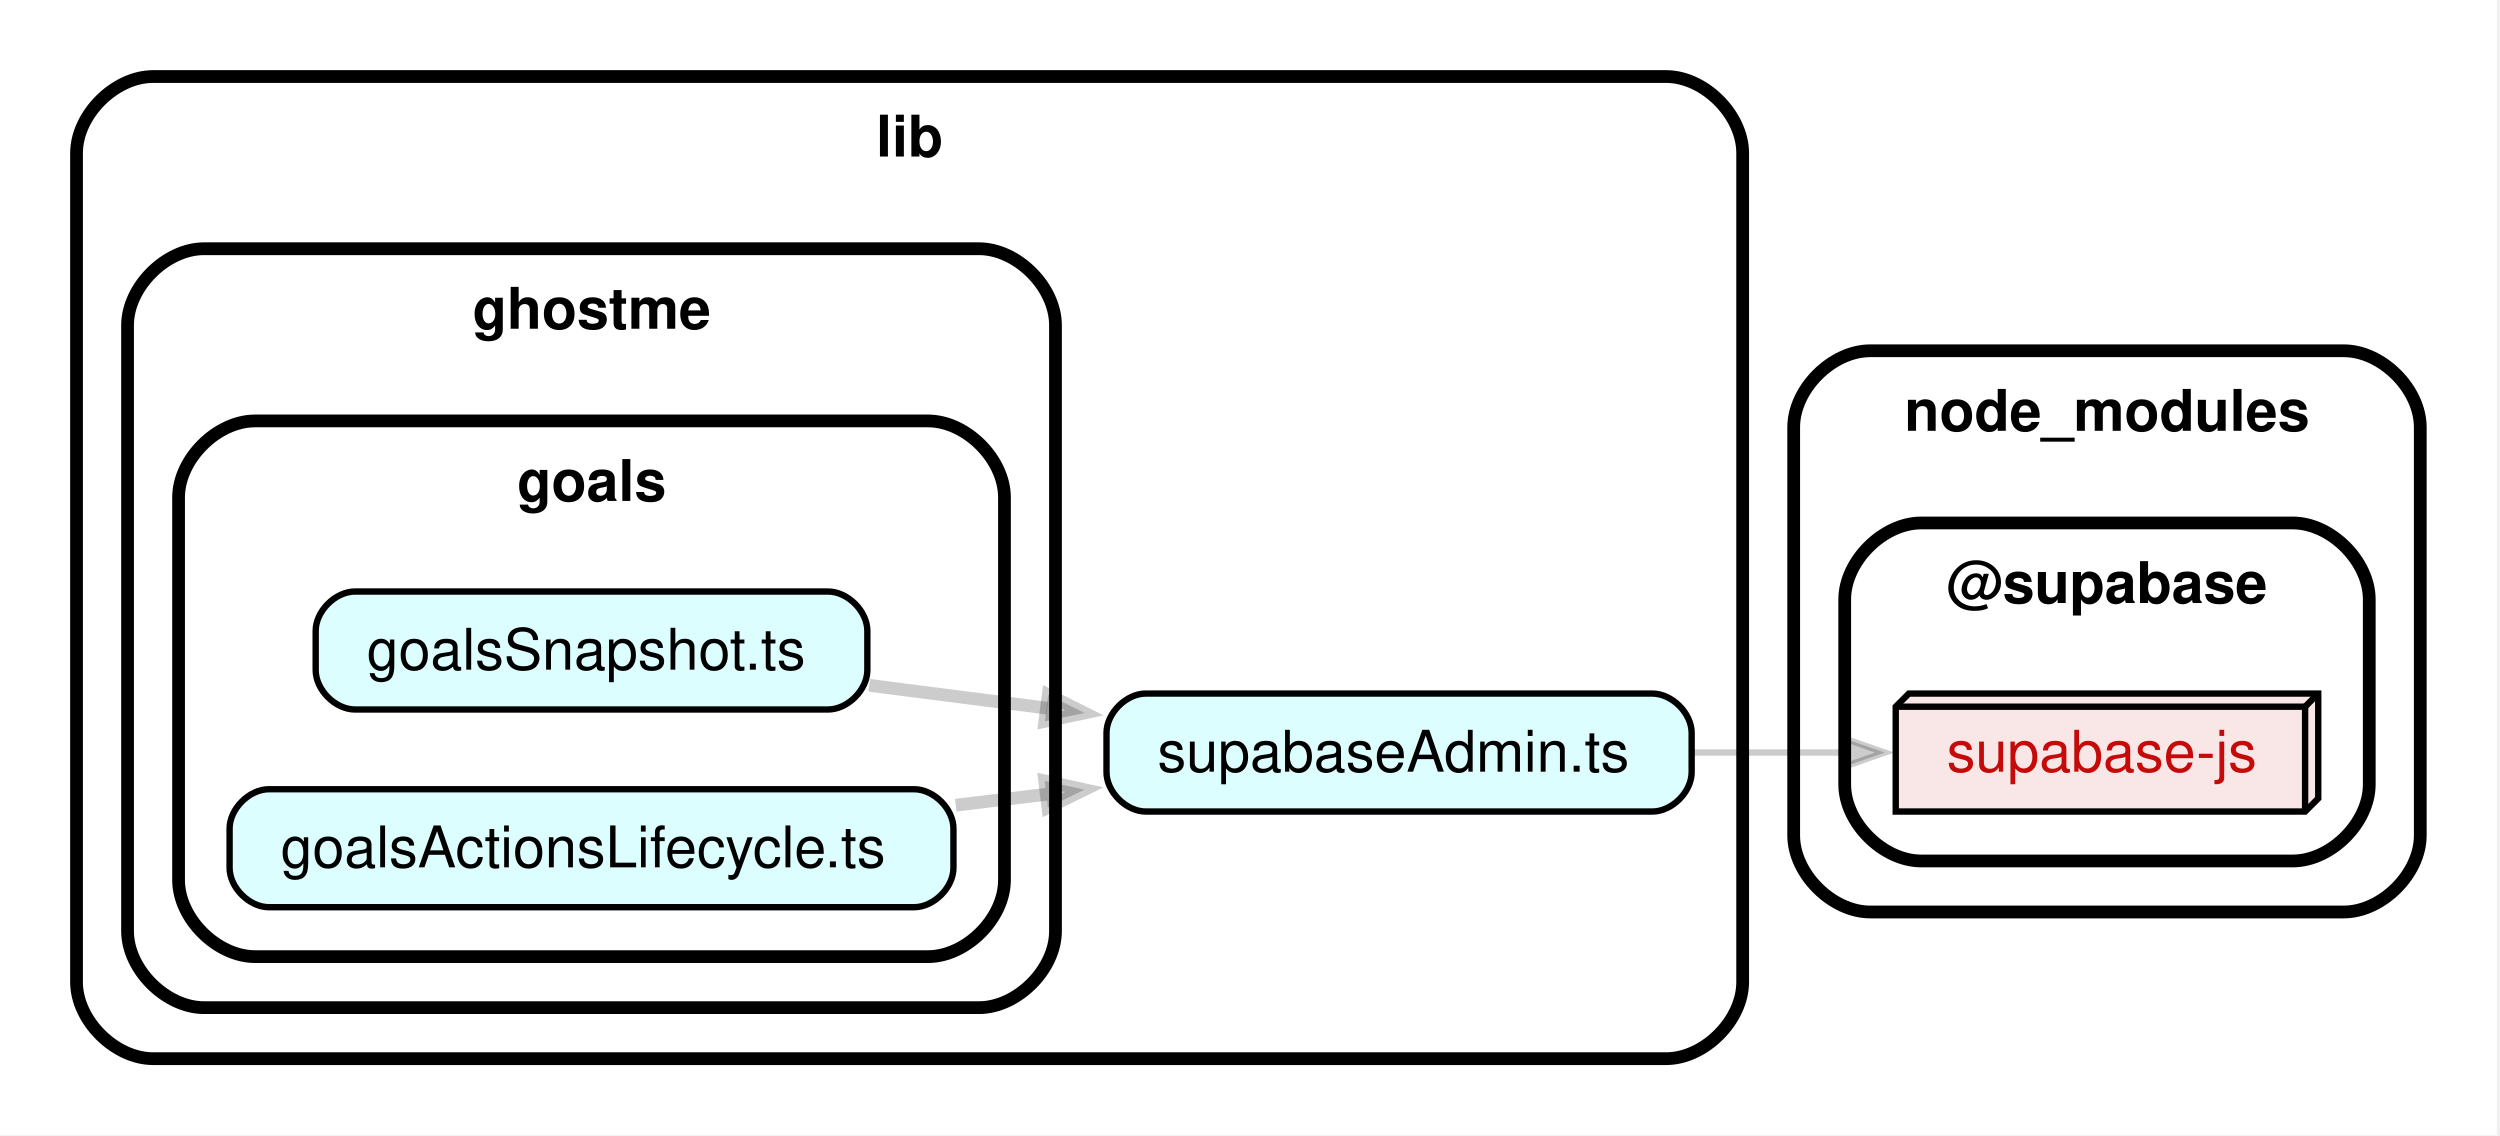
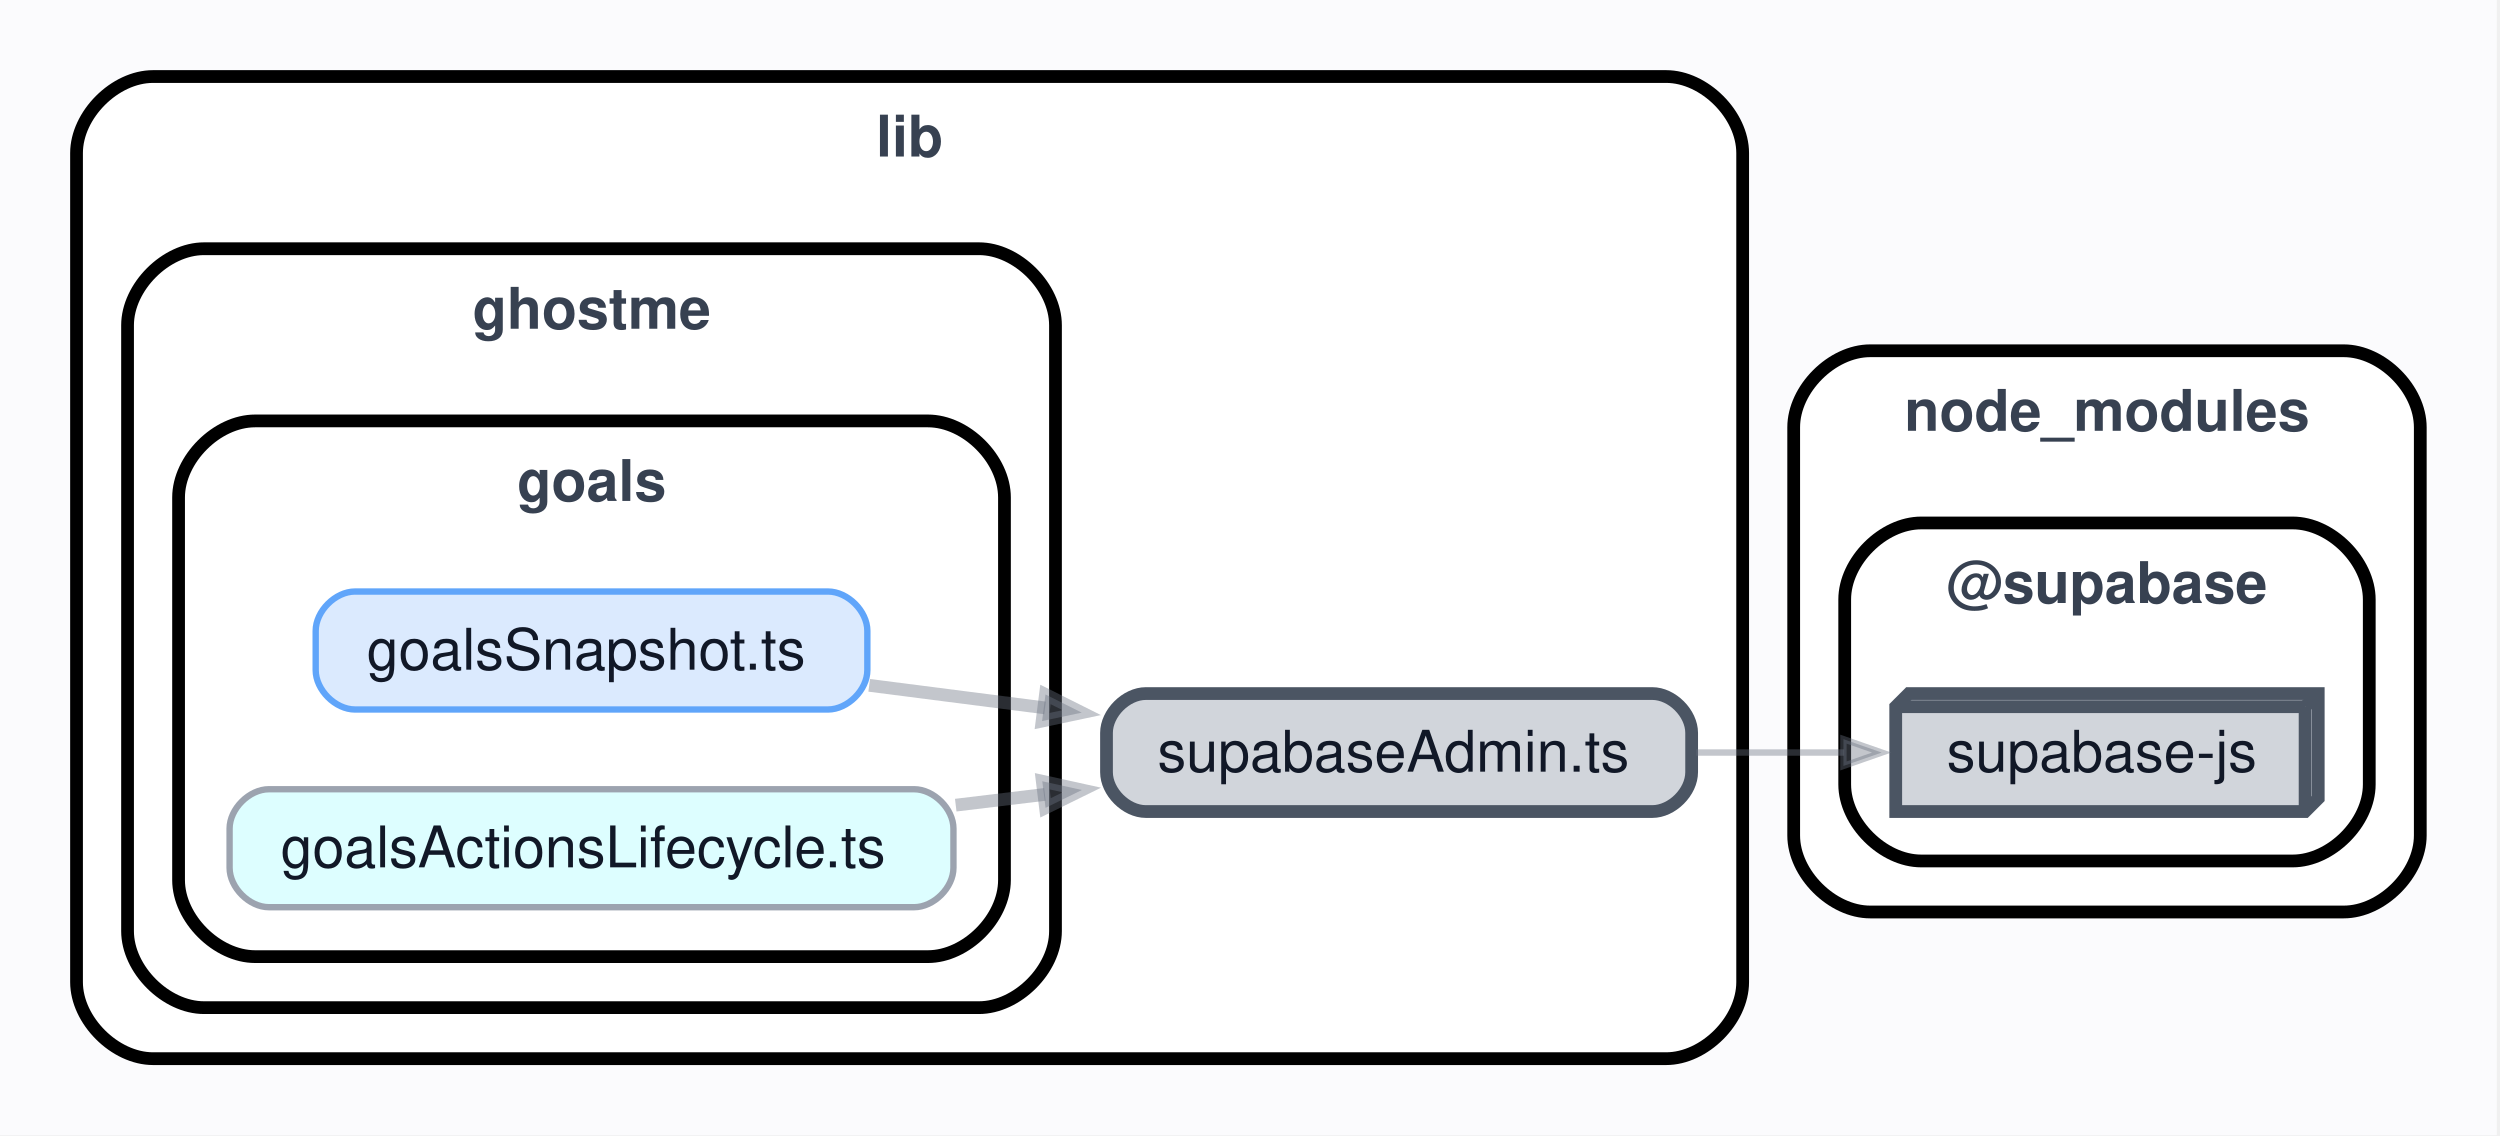
<svg xmlns="http://www.w3.org/2000/svg" xmlns:xlink="http://www.w3.org/1999/xlink" width="392pt" height="178pt" viewBox="0.00 0.00 392.00 178.00">
  <g id="graph0" class="graph" transform="scale(1 1) rotate(0) translate(4 174)">
-     <polygon fill="white" stroke="none" points="-4,4 -4,-174 387.5,-174 387.5,4 -4,4" />
+     <polygon fill="#fbfbfd" stroke="none" points="-4,4 -4,-174 387.5,-174 387.5,4 -4,4" />
    <g id="clust1" class="cluster">
      <path fill="#ffffff" stroke="black" stroke-width="2" d="M20,-8C20,-8 257.25,-8 257.25,-8 263.25,-8 269.25,-14 269.25,-20 269.25,-20 269.25,-150 269.25,-150 269.25,-156 263.25,-162 257.25,-162 257.25,-162 20,-162 20,-162 14,-162 8,-156 8,-150 8,-150 8,-20 8,-20 8,-14 14,-8 20,-8" />
-       <text xml:space="preserve" text-anchor="middle" x="138.62" y="-149.45" font-family="Helvetica,sans-Serif" font-weight="bold" font-size="9.00">lib</text>
+       <text xml:space="preserve" text-anchor="middle" x="138.62" y="-149.45" font-family="Helvetica,sans-Serif" font-weight="bold" font-size="9.00" fill="#374151">lib</text>
    </g>
    <g id="clust2" class="cluster">
      <path fill="#ffffff" stroke="black" stroke-width="2" d="M28,-16C28,-16 149.5,-16 149.5,-16 155.5,-16 161.5,-22 161.5,-28 161.5,-28 161.5,-123 161.5,-123 161.5,-129 155.5,-135 149.5,-135 149.5,-135 28,-135 28,-135 22,-135 16,-129 16,-123 16,-123 16,-28 16,-28 16,-22 22,-16 28,-16" />
-       <text xml:space="preserve" text-anchor="middle" x="88.75" y="-122.45" font-family="Helvetica,sans-Serif" font-weight="bold" font-size="9.00">ghostme</text>
+       <text xml:space="preserve" text-anchor="middle" x="88.75" y="-122.45" font-family="Helvetica,sans-Serif" font-weight="bold" font-size="9.00" fill="#374151">ghostme</text>
    </g>
    <g id="clust3" class="cluster">
      <path fill="#ffffff" stroke="black" stroke-width="2" d="M36,-24C36,-24 141.5,-24 141.5,-24 147.5,-24 153.5,-30 153.5,-36 153.5,-36 153.5,-96 153.5,-96 153.5,-102 147.5,-108 141.5,-108 141.5,-108 36,-108 36,-108 30,-108 24,-102 24,-96 24,-96 24,-36 24,-36 24,-30 30,-24 36,-24" />
-       <text xml:space="preserve" text-anchor="middle" x="88.75" y="-95.45" font-family="Helvetica,sans-Serif" font-weight="bold" font-size="9.00">goals</text>
+       <text xml:space="preserve" text-anchor="middle" x="88.75" y="-95.45" font-family="Helvetica,sans-Serif" font-weight="bold" font-size="9.00" fill="#374151">goals</text>
    </g>
    <g id="clust4" class="cluster">
      <path fill="#ffffff" stroke="black" stroke-width="2" d="M289.25,-31C289.25,-31 363.5,-31 363.5,-31 369.5,-31 375.5,-37 375.5,-43 375.5,-43 375.5,-107 375.5,-107 375.5,-113 369.5,-119 363.5,-119 363.5,-119 289.25,-119 289.25,-119 283.25,-119 277.25,-113 277.25,-107 277.25,-107 277.25,-43 277.25,-43 277.25,-37 283.25,-31 289.25,-31" />
-       <text xml:space="preserve" text-anchor="middle" x="326.38" y="-106.45" font-family="Helvetica,sans-Serif" font-weight="bold" font-size="9.00">node_modules</text>
+       <text xml:space="preserve" text-anchor="middle" x="326.38" y="-106.45" font-family="Helvetica,sans-Serif" font-weight="bold" font-size="9.00" fill="#374151">node_modules</text>
    </g>
    <g id="clust5" class="cluster">
      <path fill="#ffffff" stroke="black" stroke-width="2" d="M297.25,-39C297.25,-39 355.5,-39 355.5,-39 361.5,-39 367.5,-45 367.5,-51 367.5,-51 367.5,-80 367.5,-80 367.5,-86 361.5,-92 355.5,-92 355.5,-92 297.25,-92 297.25,-92 291.25,-92 285.25,-86 285.25,-80 285.25,-80 285.25,-51 285.25,-51 285.25,-45 291.25,-39 297.25,-39" />
-       <text xml:space="preserve" text-anchor="middle" x="326.38" y="-79.45" font-family="Helvetica,sans-Serif" font-weight="bold" font-size="9.00">@supabase</text>
+       <text xml:space="preserve" text-anchor="middle" x="326.38" y="-79.45" font-family="Helvetica,sans-Serif" font-weight="bold" font-size="9.00" fill="#374151">@supabase</text>
    </g>
    <g id="node1" class="node">
      <g id="a_node1">
        <a xlink:href="lib/ghostme/goals/goalsActionsLifecycle.ts" xlink:title="goalsActionsLifecycle.ts">
-           <path fill="#ddfeff" stroke="black" d="M139.33,-50.25C139.33,-50.25 38.17,-50.25 38.17,-50.25 35.08,-50.25 32,-47.17 32,-44.08 32,-44.08 32,-37.92 32,-37.92 32,-34.83 35.08,-31.75 38.17,-31.75 38.17,-31.75 139.33,-31.75 139.33,-31.75 142.42,-31.75 145.5,-34.83 145.5,-37.92 145.5,-37.92 145.5,-44.08 145.5,-44.08 145.5,-47.17 142.42,-50.25 139.33,-50.25" />
-           <text xml:space="preserve" text-anchor="start" x="40" y="-38" font-family="Helvetica,sans-Serif" font-size="9.00">goalsActionsLifecycle.ts</text>
+           <path fill="#ddfeff" stroke="#9ca3af" d="M139.33,-50.25C139.33,-50.25 38.17,-50.25 38.17,-50.25 35.08,-50.25 32,-47.17 32,-44.08 32,-44.08 32,-37.92 32,-37.92 32,-34.83 35.08,-31.75 38.17,-31.75 38.17,-31.75 139.33,-31.75 139.33,-31.75 142.42,-31.75 145.5,-34.83 145.5,-37.92 145.5,-37.92 145.5,-44.08 145.5,-44.08 145.5,-47.17 142.42,-50.25 139.33,-50.25" />
+           <text xml:space="preserve" text-anchor="start" x="40" y="-38" font-family="Helvetica,sans-Serif" font-size="9.00" fill="#111827">goalsActionsLifecycle.ts</text>
        </a>
      </g>
    </g>
    <g id="node2" class="node">
      <g id="a_node2">
        <a xlink:href="lib/supabaseAdmin.ts" xlink:title="supabaseAdmin.ts">
-           <path fill="#ddfeff" stroke="black" d="M255.08,-65.25C255.08,-65.25 175.67,-65.25 175.67,-65.25 172.58,-65.25 169.5,-62.17 169.5,-59.08 169.5,-59.08 169.5,-52.92 169.5,-52.92 169.5,-49.83 172.58,-46.75 175.67,-46.75 175.67,-46.75 255.08,-46.75 255.08,-46.75 258.17,-46.75 261.25,-49.83 261.25,-52.92 261.25,-52.92 261.25,-59.08 261.25,-59.08 261.25,-62.17 258.17,-65.25 255.08,-65.25" />
-           <text xml:space="preserve" text-anchor="start" x="177.5" y="-53" font-family="Helvetica,sans-Serif" font-size="9.00">supabaseAdmin.ts</text>
+           <path fill="#d1d5db" stroke="#4b5563" stroke-width="2" d="M255.08,-65.25C255.08,-65.25 175.67,-65.25 175.67,-65.25 172.58,-65.25 169.5,-62.17 169.5,-59.08 169.5,-59.08 169.5,-52.92 169.5,-52.92 169.5,-49.83 172.58,-46.75 175.67,-46.75 175.67,-46.75 255.08,-46.75 255.08,-46.75 258.17,-46.75 261.25,-49.83 261.25,-52.92 261.25,-52.92 261.25,-59.08 261.25,-59.08 261.25,-62.17 258.17,-65.25 255.08,-65.25" />
+           <text xml:space="preserve" text-anchor="start" x="177.5" y="-53" font-family="Helvetica,sans-Serif" font-size="9.00" fill="#111827">supabaseAdmin.ts</text>
        </a>
      </g>
    </g>
    <g id="edge1" class="edge">
-       <path fill="none" stroke="#000000" stroke-width="2" stroke-opacity="0.2" d="M145.86,-47.75C150.59,-48.32 155.36,-48.9 160.07,-49.46" />
-       <polygon fill="#000000" fill-opacity="0.2" stroke="#000000" stroke-width="2" stroke-opacity="0.2" points="159.81,-51.55 166.02,-50.18 160.31,-47.38 159.81,-51.55" />
+       <path fill="none" stroke="#6b7280" stroke-width="2" stroke-opacity="0.4" d="M145.86,-47.75C150.51,-48.31 155.2,-48.88 159.84,-49.44" />
+       <polygon fill="#6b7280" fill-opacity="0.4" stroke="#6b7280" stroke-width="2" stroke-opacity="0.4" points="159.43,-51.5 165.64,-50.13 159.94,-47.33 159.43,-51.5" />
    </g>
    <g id="node4" class="node">
      <g id="a_node4">
        <a xlink:href="https://www.npmjs.com/package/@supabase/supabase-js" xlink:title="supabase-js">
-           <polygon fill="#c40b0a" fill-opacity="0.102" stroke="black" points="359.5,-65.25 295.31,-65.25 293.25,-63.19 293.25,-46.75 357.44,-46.75 359.5,-48.81 359.5,-65.25" />
-           <polyline fill="none" stroke="black" points="357.44,-63.19 293.25,-63.19" />
-           <polyline fill="none" stroke="black" points="357.44,-63.19 357.44,-46.75" />
-           <polyline fill="none" stroke="black" points="357.44,-63.19 359.5,-65.25" />
-           <text xml:space="preserve" text-anchor="start" x="301.25" y="-53" font-family="Helvetica,sans-Serif" font-size="9.00" fill="#c40b0a">supabase-js</text>
+           <polygon fill="#d1d5db" stroke="#4b5563" stroke-width="2" points="359.5,-65.25 295.31,-65.25 293.25,-63.19 293.25,-46.75 357.44,-46.75 359.5,-48.81 359.5,-65.25" />
+           <polyline fill="none" stroke="#4b5563" stroke-width="2" points="357.44,-63.19 293.25,-63.19" />
+           <polyline fill="none" stroke="#4b5563" stroke-width="2" points="357.44,-63.19 357.44,-46.75" />
+           <polyline fill="none" stroke="#4b5563" stroke-width="2" points="357.44,-63.19 359.5,-65.25" />
+           <text xml:space="preserve" text-anchor="start" x="301.25" y="-53" font-family="Helvetica,sans-Serif" font-size="9.00" fill="#111827">supabase-js</text>
        </a>
      </g>
    </g>
    <g id="edge3" class="edge">
-       <path fill="none" stroke="#000000" stroke-opacity="0.2" d="M261.65,-56C269.71,-56 278.05,-56 285.93,-56" />
-       <polygon fill="#000000" fill-opacity="0.2" stroke="#000000" stroke-opacity="0.2" points="285.51,-58.1 291.51,-56 285.51,-53.9 285.51,-58.1" />
+       <path fill="none" stroke="#6b7280" stroke-opacity="0.4" d="M261.97,-56C269.67,-56 277.61,-56 285.16,-56" />
+       <polygon fill="#6b7280" fill-opacity="0.4" stroke="#6b7280" stroke-opacity="0.4" points="285.05,-58.1 291.05,-56 285.05,-53.9 285.05,-58.1" />
    </g>
    <g id="node3" class="node">
      <g id="a_node3">
        <a xlink:href="lib/ghostme/goals/goalsSnapshot.ts" xlink:title="goalsSnapshot.ts">
-           <path fill="#ddfeff" stroke="black" d="M125.83,-81.25C125.83,-81.25 51.67,-81.25 51.67,-81.25 48.58,-81.25 45.5,-78.17 45.5,-75.08 45.5,-75.08 45.5,-68.92 45.5,-68.92 45.5,-65.83 48.58,-62.75 51.67,-62.75 51.67,-62.75 125.83,-62.75 125.83,-62.75 128.92,-62.75 132,-65.83 132,-68.92 132,-68.92 132,-75.08 132,-75.08 132,-78.17 128.92,-81.25 125.83,-81.25" />
-           <text xml:space="preserve" text-anchor="start" x="53.5" y="-69" font-family="Helvetica,sans-Serif" font-size="9.00">goalsSnapshot.ts</text>
+           <path fill="#dbeafe" stroke="#60a5fa" d="M125.83,-81.25C125.83,-81.25 51.67,-81.25 51.67,-81.25 48.58,-81.25 45.5,-78.17 45.5,-75.08 45.5,-75.08 45.5,-68.92 45.5,-68.92 45.5,-65.83 48.58,-62.75 51.67,-62.75 51.67,-62.75 125.83,-62.75 125.83,-62.75 128.92,-62.75 132,-65.83 132,-68.92 132,-68.92 132,-75.08 132,-75.08 132,-78.17 128.92,-81.25 125.83,-81.25" />
+           <text xml:space="preserve" text-anchor="start" x="53.5" y="-69" font-family="Helvetica,sans-Serif" font-size="9.00" fill="#111827">goalsSnapshot.ts</text>
        </a>
      </g>
    </g>
    <g id="edge2" class="edge">
-       <path fill="none" stroke="#000000" stroke-width="2" stroke-opacity="0.2" d="M132.29,-66.54C141.27,-65.39 150.86,-64.15 160.2,-62.96" />
-       <polygon fill="#000000" fill-opacity="0.2" stroke="#000000" stroke-width="2" stroke-opacity="0.2" points="160.36,-65.05 166.04,-62.21 159.83,-60.89 160.36,-65.05" />
+       <path fill="none" stroke="#6b7280" stroke-width="2" stroke-opacity="0.4" d="M132.29,-66.54C141.16,-65.4 150.63,-64.18 159.86,-63" />
+       <polygon fill="#6b7280" fill-opacity="0.4" stroke="#6b7280" stroke-width="2" stroke-opacity="0.4" points="159.93,-65.11 165.62,-62.26 159.4,-60.94 159.93,-65.11" />
    </g>
  </g>
</svg>
